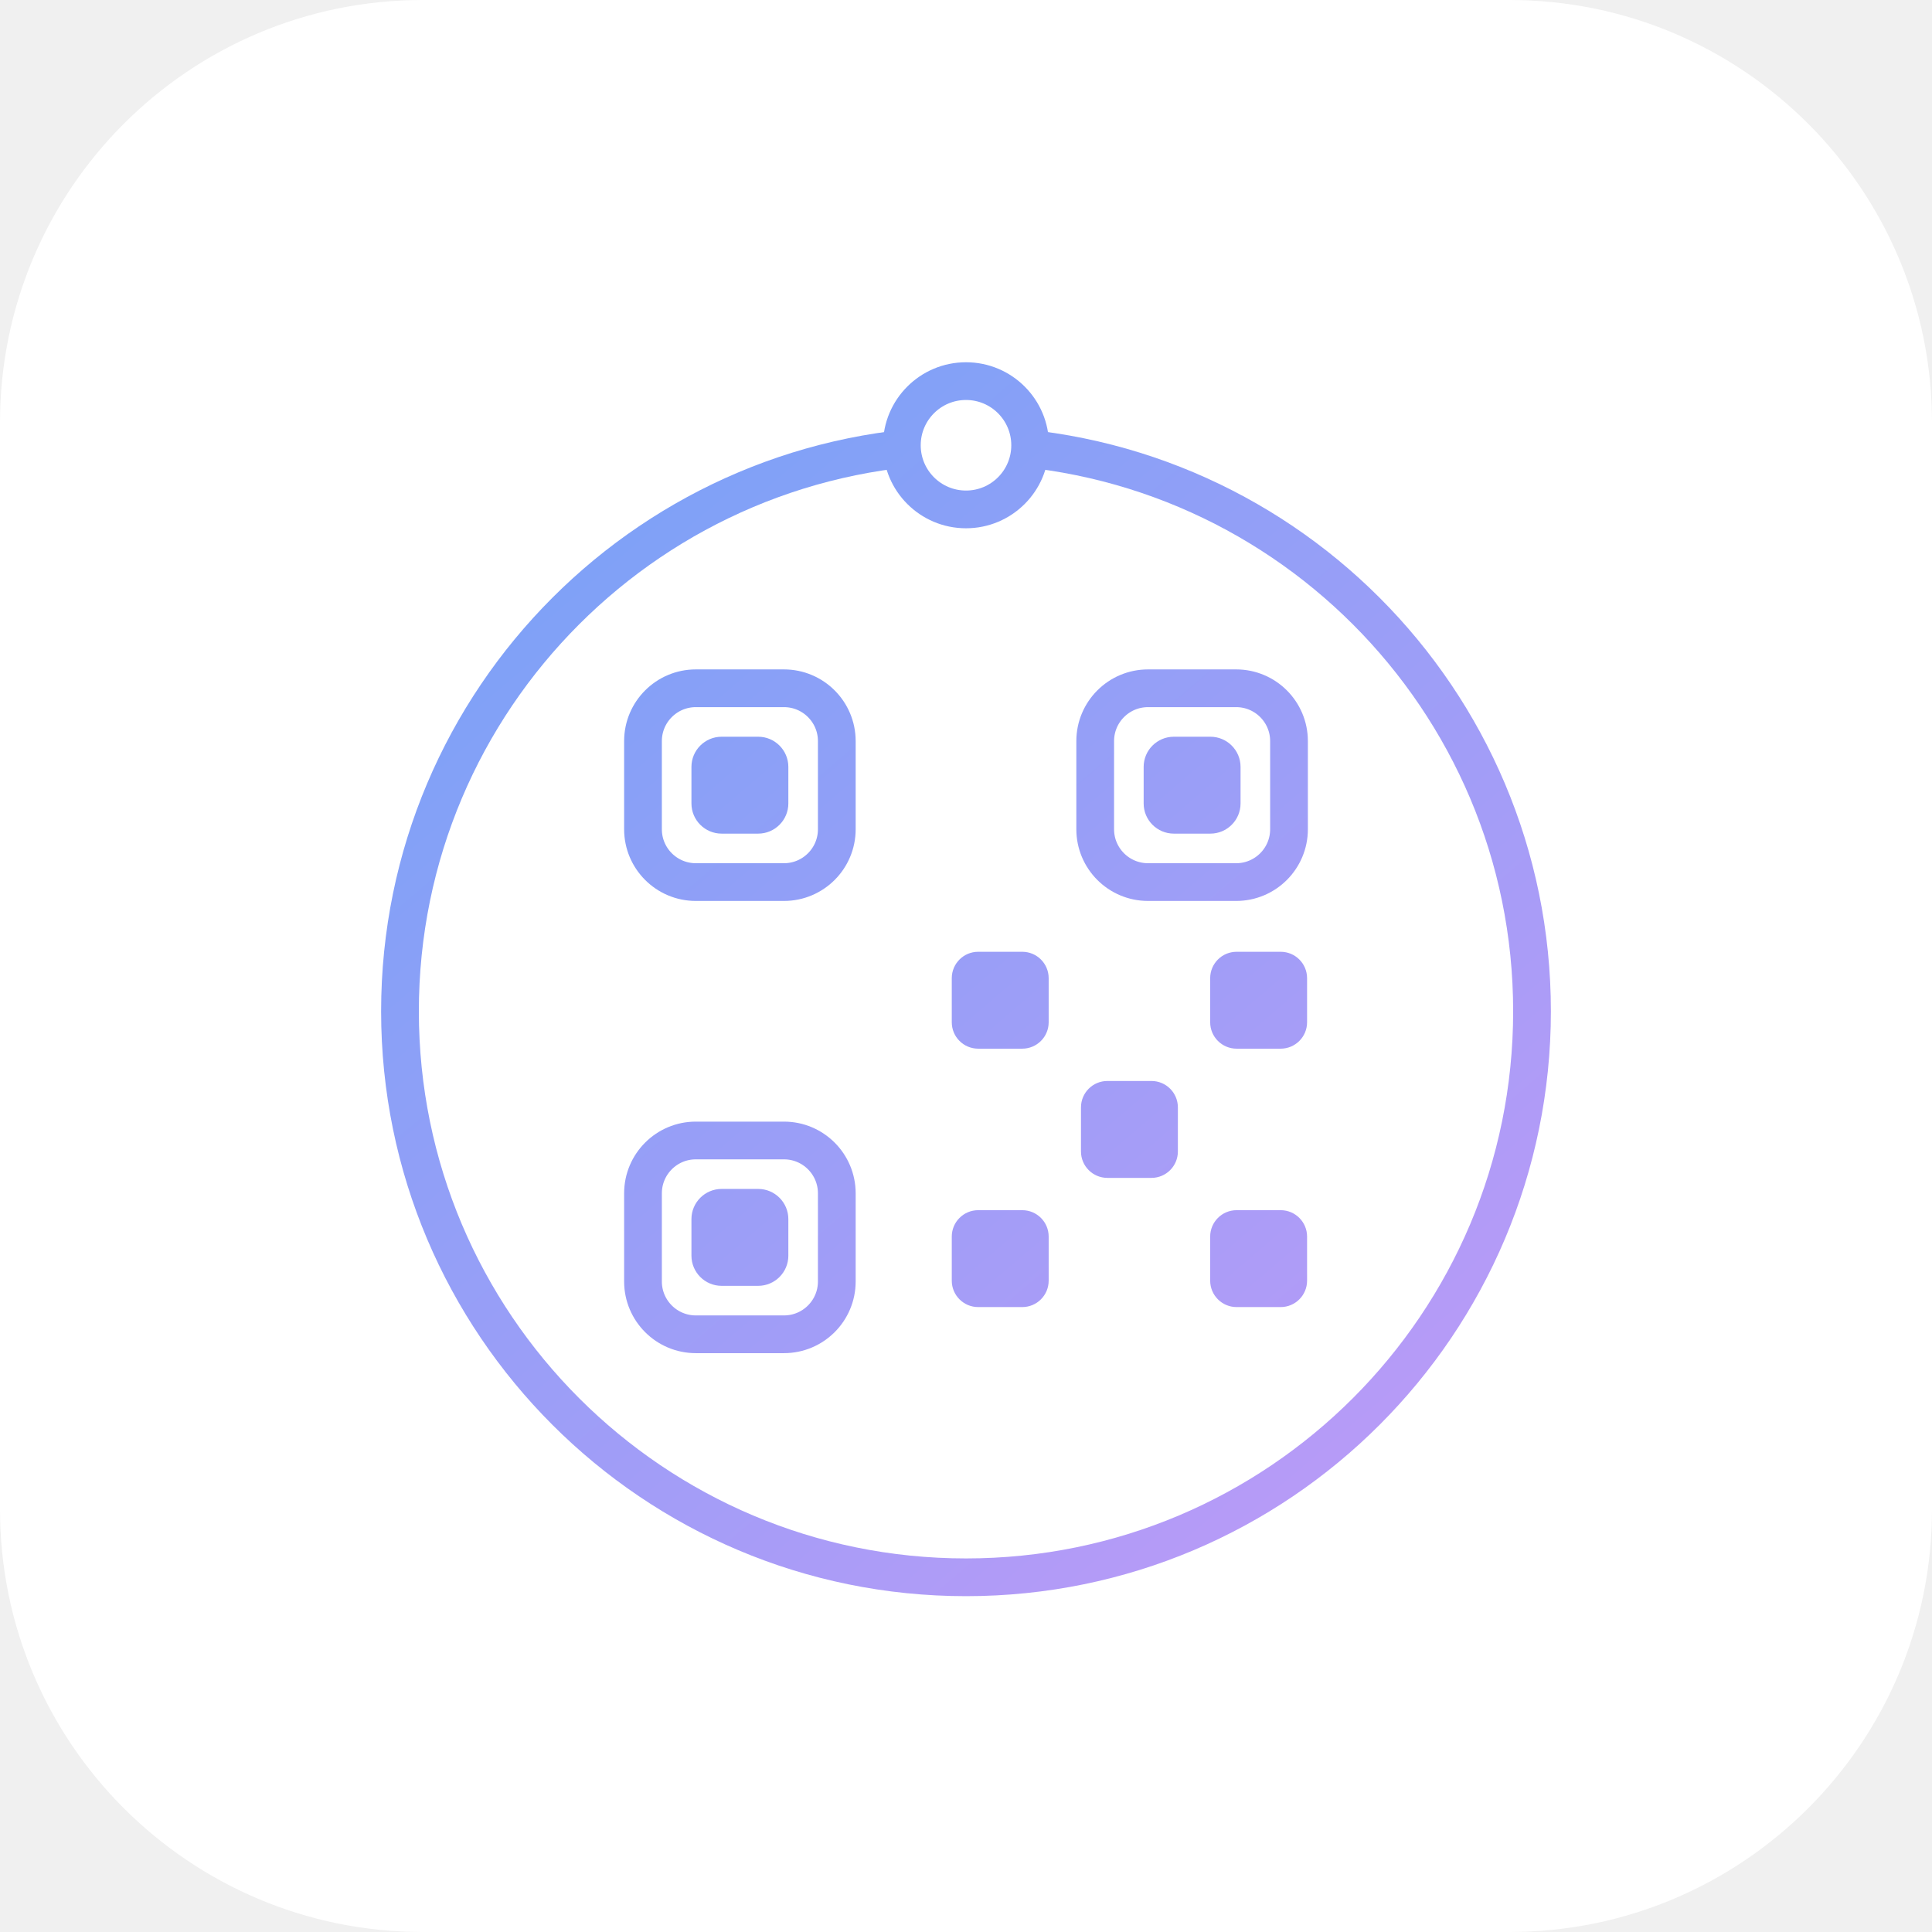
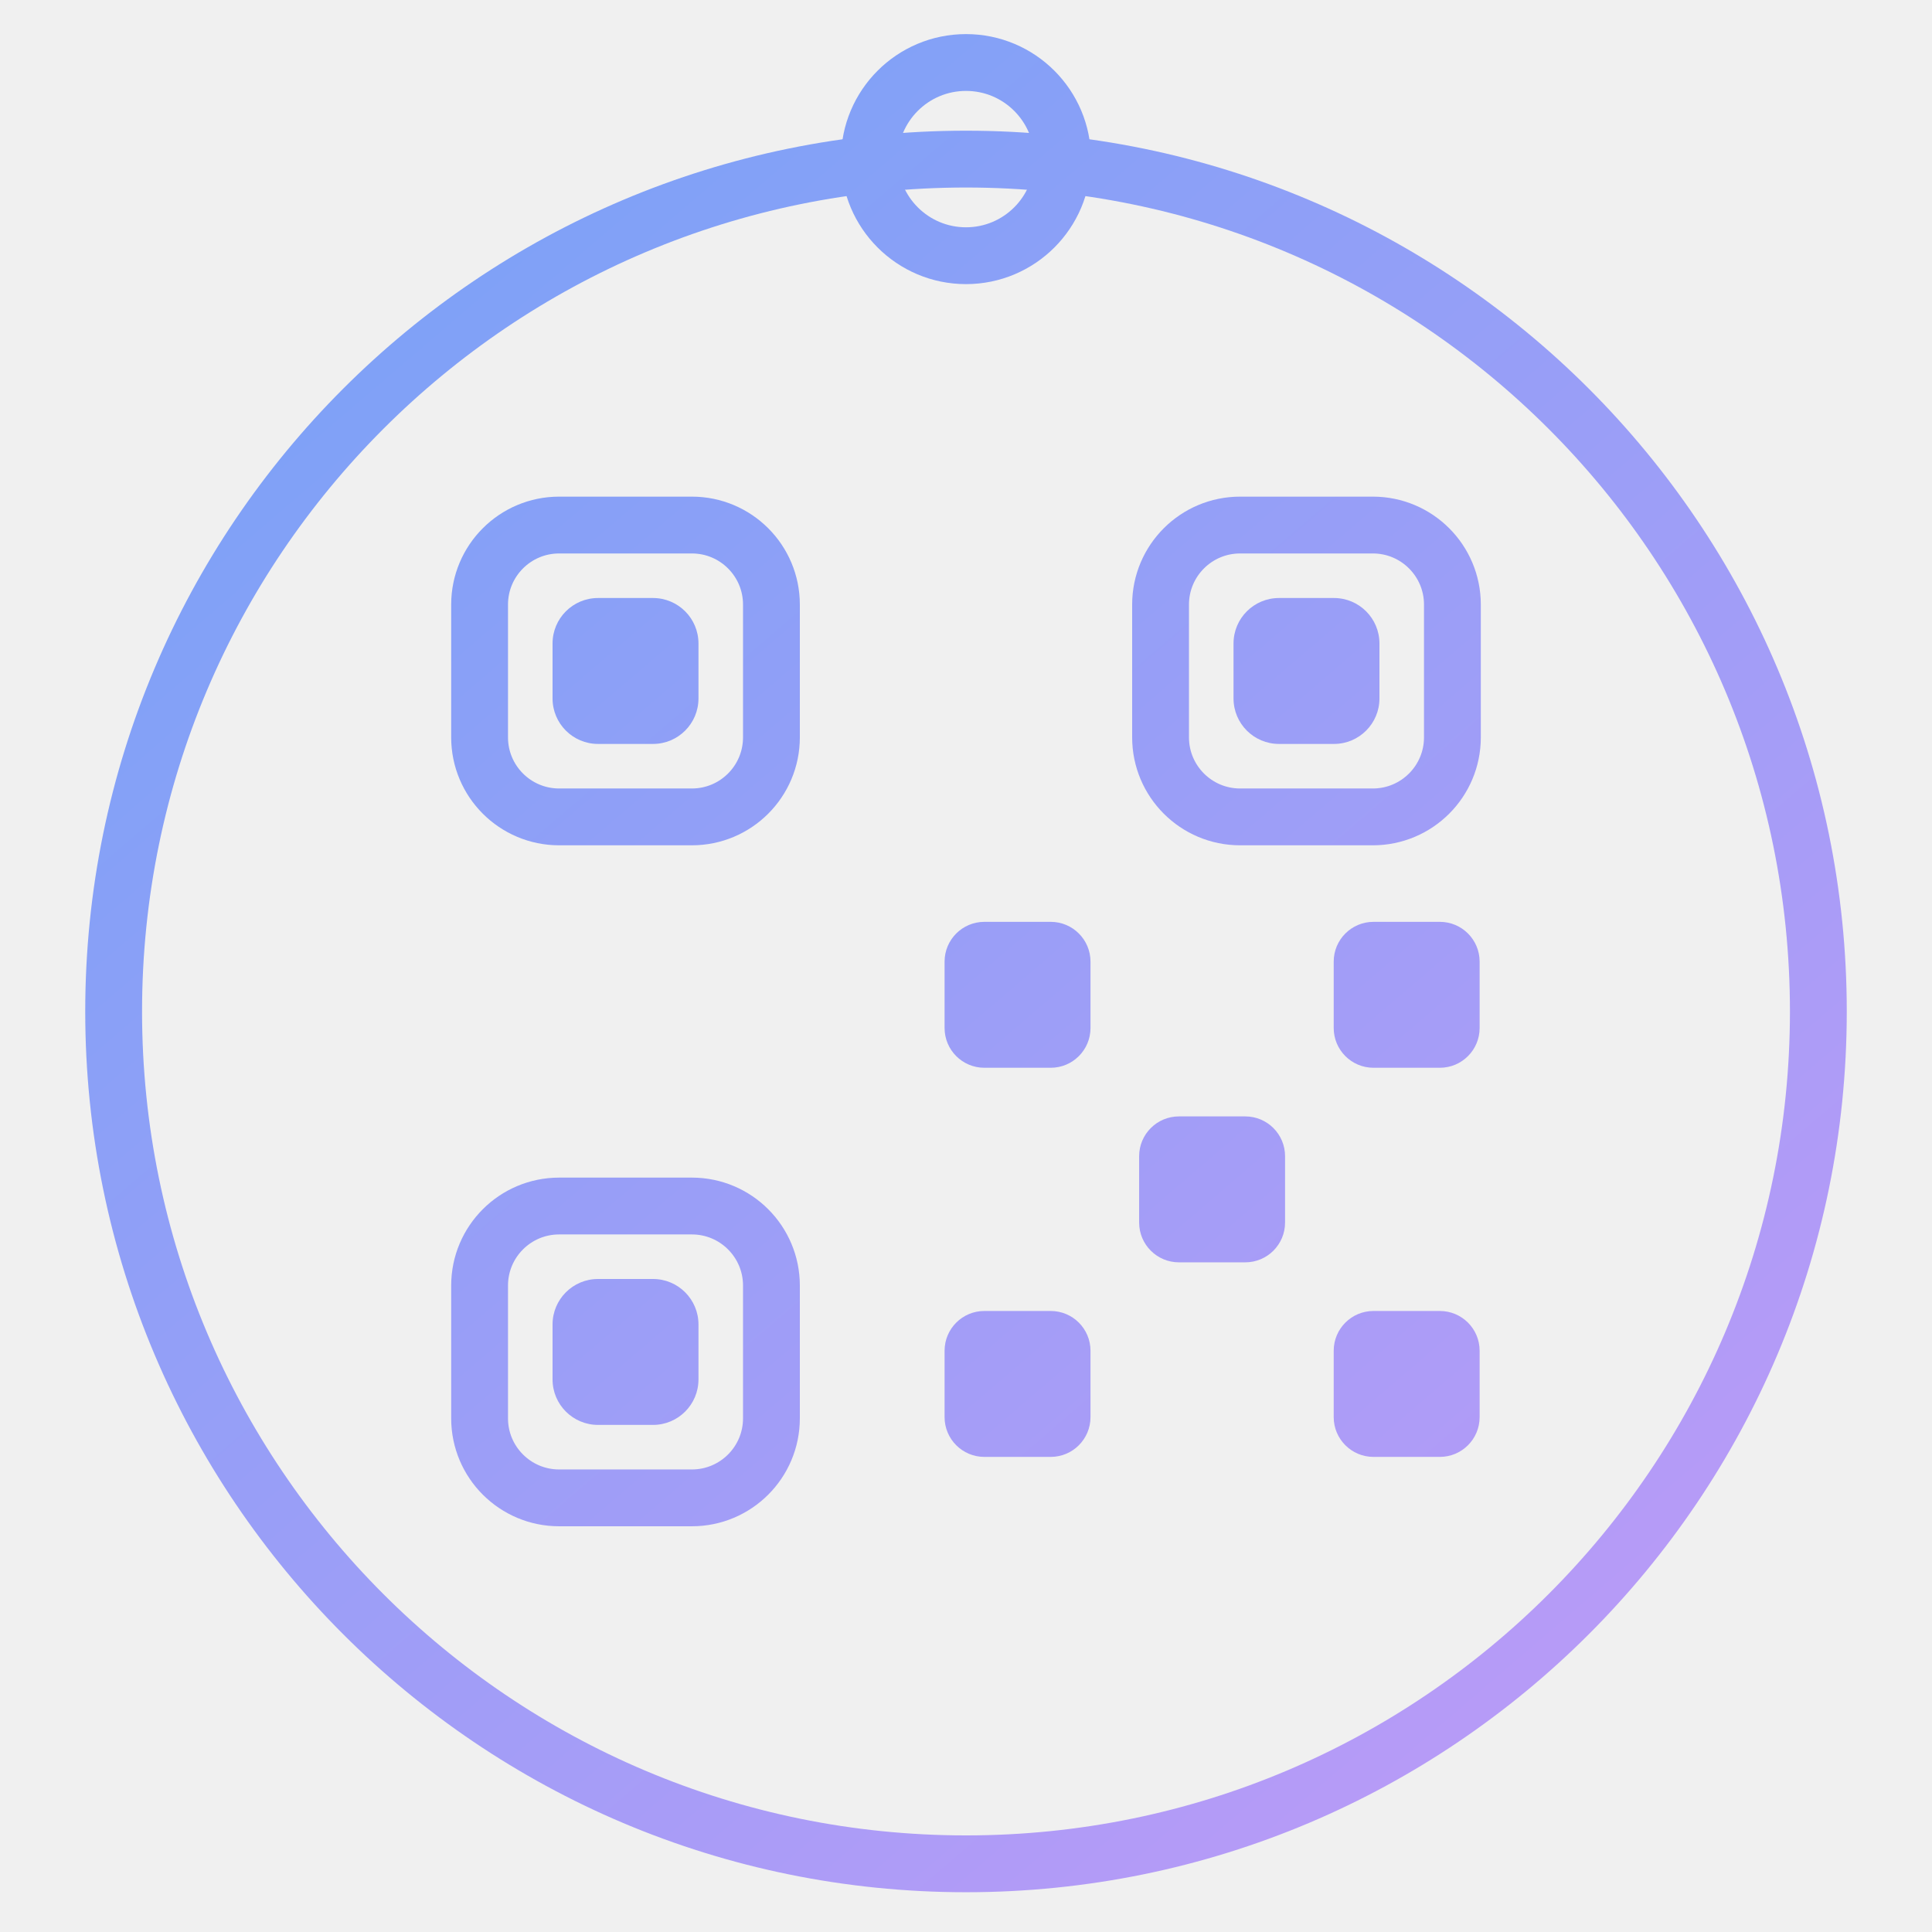
- <svg xmlns="http://www.w3.org/2000/svg" width="512" height="512" viewBox="0 0 512 512" fill="none">
+ <svg xmlns="http://www.w3.org/2000/svg" width="340" height="340" viewBox="86 90 340 340" fill="none">
  <defs>
    <linearGradient id="stroke" x1="140" y1="120" x2="380" y2="400" gradientUnits="userSpaceOnUse">
      <stop offset="0%" stop-color="#7aa2f7" />
      <stop offset="100%" stop-color="#bb9af7" />
    </linearGradient>
  </defs>
-   <rect width="512" height="512" rx="112" fill="#ffffff" />
  <g>
    <circle cx="256" cy="268" r="150" stroke="url(#stroke)" stroke-width="10" />
-     <circle cx="256" cy="118" r="17" fill="#ffffff" stroke="url(#stroke)" stroke-width="10" />
+     <circle cx="256" cy="118" r="17" fill="none" stroke="url(#stroke)" stroke-width="10" />
    <g fill="url(#stroke)">
      <rect x="170.40" y="182.40" width="51.36" height="51.36" rx="14" fill="none" stroke="url(#stroke)" stroke-width="10" />
      <rect x="183.24" y="195.24" width="25.68" height="25.68" rx="8" />
      <rect x="290.24" y="182.40" width="51.36" height="51.36" rx="14" fill="none" stroke="url(#stroke)" stroke-width="10" />
      <rect x="303.08" y="195.24" width="25.68" height="25.68" rx="8" />
      <rect x="170.40" y="302.24" width="51.36" height="51.36" rx="14" fill="none" stroke="url(#stroke)" stroke-width="10" />
      <rect x="183.24" y="315.08" width="25.68" height="25.68" rx="8" />
      <rect x="252.23" y="252.23" width="25.68" height="25.68" rx="7" />
      <rect x="320.71" y="252.23" width="25.68" height="25.68" rx="7" />
      <rect x="286.47" y="286.47" width="25.68" height="25.68" rx="7" />
      <rect x="252.23" y="320.71" width="25.68" height="25.68" rx="7" />
      <rect x="320.71" y="320.71" width="25.68" height="25.68" rx="7" />
    </g>
  </g>
</svg>
